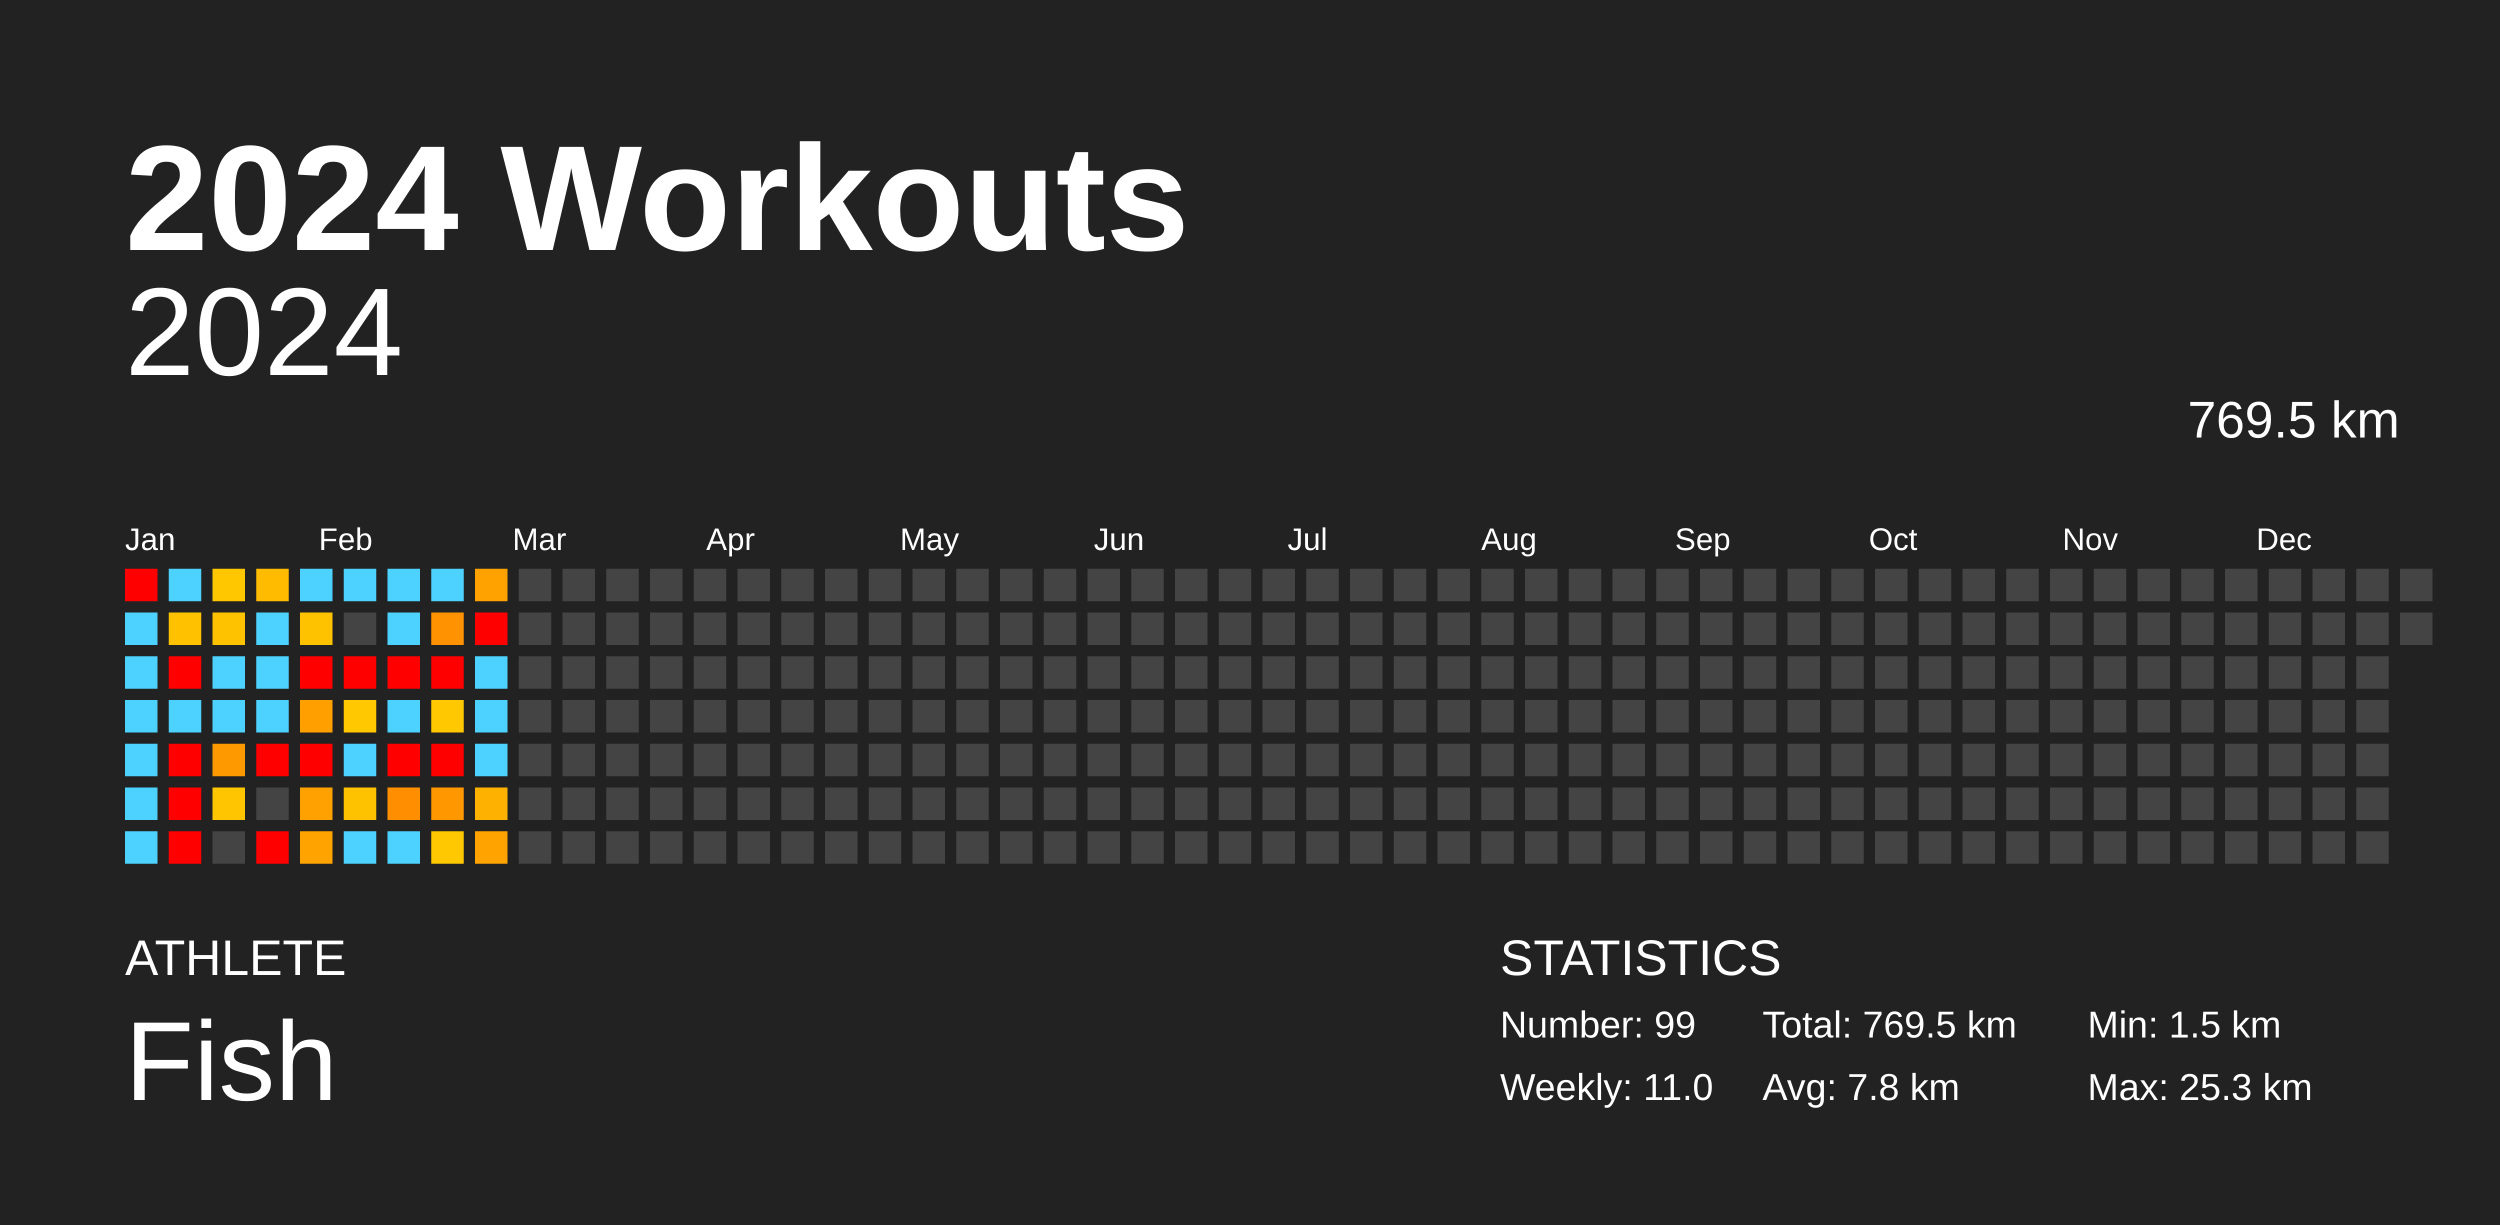
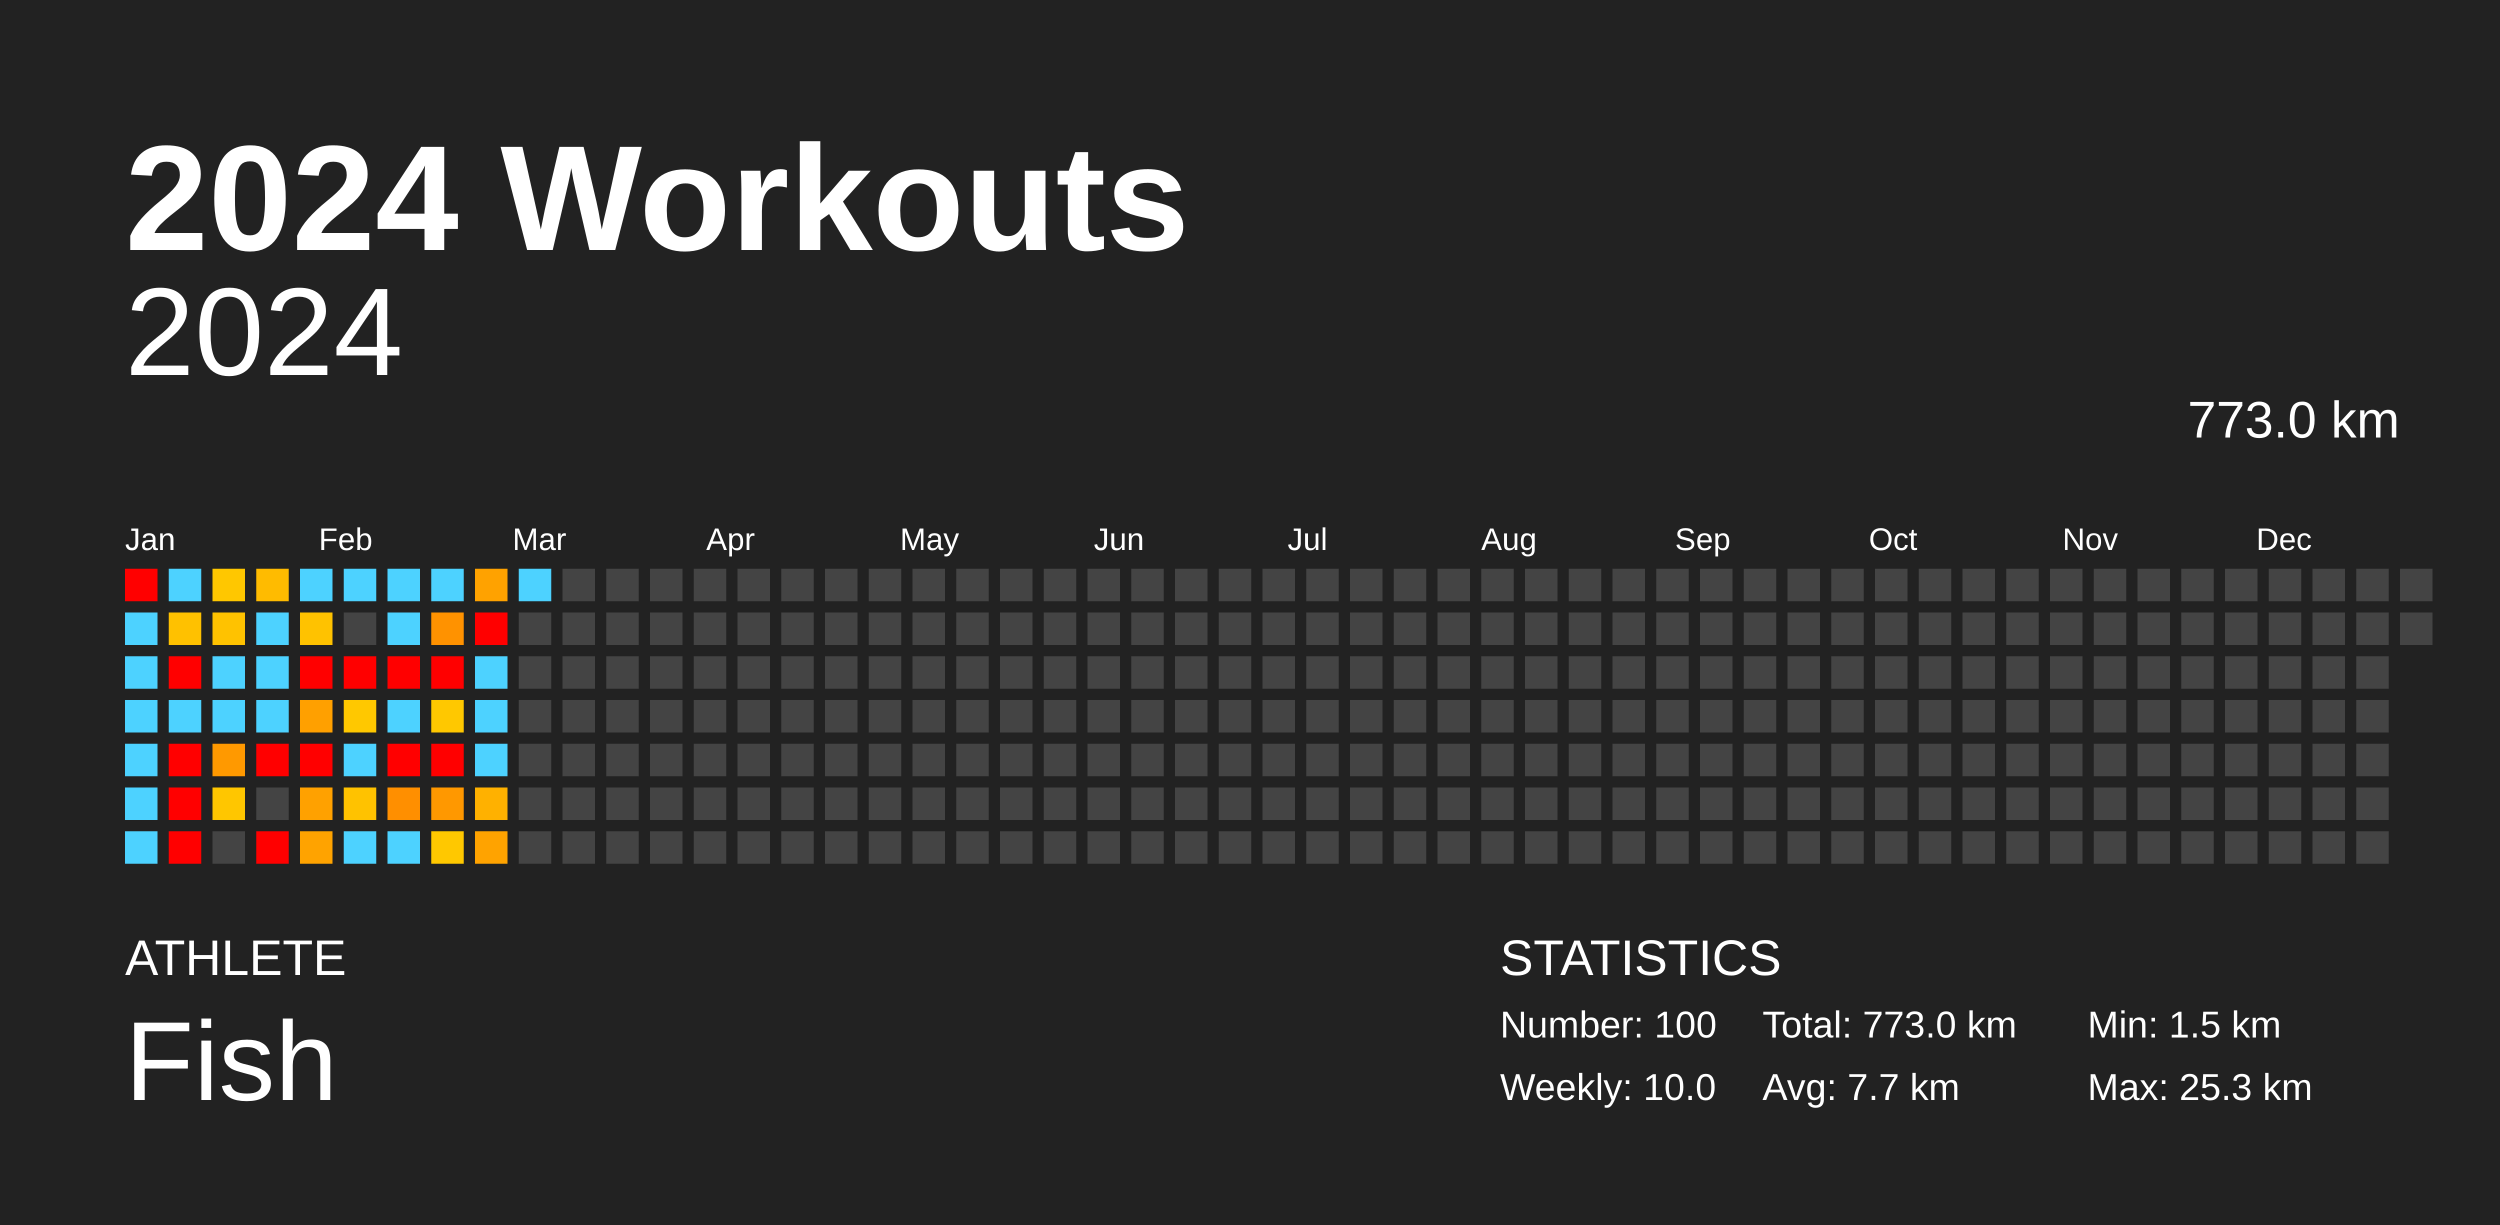
<svg xmlns="http://www.w3.org/2000/svg" baseProfile="full" height="98mm" version="1.1" viewBox="0,0,200,98" width="200mm">
  <defs />
  <rect fill="#222222" height="98" width="200" x="0" y="0" />
  <text fill="#FFFFFF" style="font-size:12px; font-family:Arial; font-weight:bold;" x="10" y="20">2024 Workouts</text>
  <text fill="#FFFFFF" style="font-size:4px; font-family:Arial" x="10" y="78">ATHLETE</text>
  <text fill="#FFFFFF" style="font-size:9px; font-family:Arial" x="10" y="88">Fish</text>
  <text fill="#FFFFFF" style="font-size:4px; font-family:Arial" x="120" y="78">STATISTICS</text>
-   <text fill="#FFFFFF" style="font-size:3px; font-family:Arial" x="120" y="83">Number: 99</text>
-   <text fill="#FFFFFF" style="font-size:3px; font-family:Arial" x="120" y="88">Weekly: 11.0</text>
-   <text fill="#FFFFFF" style="font-size:3px; font-family:Arial" x="141" y="83">Total: 769.5 km</text>
-   <text fill="#FFFFFF" style="font-size:3px; font-family:Arial" x="141" y="88">Avg: 7.8 km</text>
+   <text fill="#FFFFFF" style="font-size:3px; font-family:Arial" x="120" y="83">Number: 100</text>
+   <text fill="#FFFFFF" style="font-size:3px; font-family:Arial" x="120" y="88">Weekly: 10.0</text>
+   <text fill="#FFFFFF" style="font-size:3px; font-family:Arial" x="141" y="83">Total: 773.0 km</text>
+   <text fill="#FFFFFF" style="font-size:3px; font-family:Arial" x="141" y="88">Avg: 7.7 km</text>
  <text fill="#FFFFFF" style="font-size:3px; font-family:Arial" x="167" y="83">Min: 1.5 km</text>
  <text fill="#FFFFFF" style="font-size:3px; font-family:Arial" x="167" y="88">Max: 25.3 km</text>
  <text alignment-baseline="hanging" fill="#FFFFFF" style="font-size:10.0px; font-family:Arial;" x="10" y="30">2024</text>
-   <text alignment-baseline="hanging" fill="#FFFFFF" style="font-size:4.125px; font-family:Arial;" x="175" y="35">769.5 km</text>
+   <text alignment-baseline="hanging" fill="#FFFFFF" style="font-size:4.125px; font-family:Arial;" x="175" y="35">773.0 km</text>
  <text fill="#FFFFFF" style="font-size:2.5px; font-family:Arial" x="10.0" y="44">Jan</text>
  <text fill="#FFFFFF" style="font-size:2.5px; font-family:Arial" x="25.5" y="44">Feb</text>
  <text fill="#FFFFFF" style="font-size:2.5px; font-family:Arial" x="41.0" y="44">Mar</text>
  <text fill="#FFFFFF" style="font-size:2.5px; font-family:Arial" x="56.5" y="44">Apr</text>
  <text fill="#FFFFFF" style="font-size:2.5px; font-family:Arial" x="72.0" y="44">May</text>
  <text fill="#FFFFFF" style="font-size:2.5px; font-family:Arial" x="87.5" y="44">Jun</text>
  <text fill="#FFFFFF" style="font-size:2.5px; font-family:Arial" x="103.0" y="44">Jul</text>
  <text fill="#FFFFFF" style="font-size:2.5px; font-family:Arial" x="118.5" y="44">Aug</text>
  <text fill="#FFFFFF" style="font-size:2.5px; font-family:Arial" x="134.0" y="44">Sep</text>
  <text fill="#FFFFFF" style="font-size:2.5px; font-family:Arial" x="149.5" y="44">Oct</text>
  <text fill="#FFFFFF" style="font-size:2.5px; font-family:Arial" x="165.0" y="44">Nov</text>
  <text fill="#FFFFFF" style="font-size:2.5px; font-family:Arial" x="180.5" y="44">Dec</text>
  <rect fill="red" height="2.6" width="2.6" x="10.0" y="45.5" />
  <rect fill="#4dd2ff" height="2.6" width="2.6" x="10.0" y="49.0" />
  <rect fill="#4dd2ff" height="2.6" width="2.6" x="10.0" y="52.5" />
  <rect fill="#4dd2ff" height="2.6" width="2.6" x="10.0" y="56.0" />
  <rect fill="#4dd2ff" height="2.6" width="2.6" x="10.0" y="59.5" />
  <rect fill="#4dd2ff" height="2.6" width="2.6" x="10.0" y="63.0" />
  <rect fill="#4dd2ff" height="2.6" width="2.6" x="10.0" y="66.5" />
  <rect fill="#4dd2ff" height="2.6" width="2.6" x="13.5" y="45.5" />
  <rect fill="#ffc100" height="2.6" width="2.6" x="13.5" y="49.0" />
  <rect fill="red" height="2.6" width="2.6" x="13.5" y="52.5" />
  <rect fill="#4dd2ff" height="2.6" width="2.6" x="13.5" y="56.0" />
  <rect fill="red" height="2.6" width="2.6" x="13.5" y="59.5" />
  <rect fill="red" height="2.6" width="2.6" x="13.5" y="63.0" />
  <rect fill="red" height="2.6" width="2.6" x="13.5" y="66.5" />
  <rect fill="#ffc700" height="2.6" width="2.6" x="17.0" y="45.5" />
  <rect fill="#ffc200" height="2.6" width="2.6" x="17.0" y="49.0" />
  <rect fill="#4dd2ff" height="2.6" width="2.6" x="17.0" y="52.5" />
  <rect fill="#4dd2ff" height="2.6" width="2.6" x="17.0" y="56.0" />
  <rect fill="#ff9900" height="2.6" width="2.6" x="17.0" y="59.5" />
  <rect fill="#ffc600" height="2.6" width="2.6" x="17.0" y="63.0" />
  <rect fill="#444444" height="2.6" width="2.6" x="17.0" y="66.5" />
  <rect fill="#ffbb00" height="2.6" width="2.6" x="20.5" y="45.5" />
  <rect fill="#4dd2ff" height="2.6" width="2.6" x="20.5" y="49.0" />
  <rect fill="#4dd2ff" height="2.6" width="2.6" x="20.5" y="52.5" />
  <rect fill="#4dd2ff" height="2.6" width="2.6" x="20.5" y="56.0" />
  <rect fill="red" height="2.6" width="2.6" x="20.5" y="59.5" />
  <rect fill="#444444" height="2.6" width="2.6" x="20.5" y="63.0" />
  <rect fill="red" height="2.6" width="2.6" x="20.5" y="66.5" />
  <rect fill="#4dd2ff" height="2.6" width="2.6" x="24.0" y="45.5" />
  <rect fill="#ffc200" height="2.6" width="2.6" x="24.0" y="49.0" />
  <rect fill="red" height="2.6" width="2.6" x="24.0" y="52.5" />
  <rect fill="#ffa000" height="2.6" width="2.6" x="24.0" y="56.0" />
  <rect fill="red" height="2.6" width="2.6" x="24.0" y="59.5" />
  <rect fill="#ffa100" height="2.6" width="2.6" x="24.0" y="63.0" />
  <rect fill="#ffa300" height="2.6" width="2.6" x="24.0" y="66.5" />
  <rect fill="#4dd2ff" height="2.6" width="2.6" x="27.5" y="45.5" />
  <rect fill="#444444" height="2.6" width="2.6" x="27.5" y="49.0" />
  <rect fill="red" height="2.6" width="2.6" x="27.5" y="52.5" />
  <rect fill="#ffc800" height="2.6" width="2.6" x="27.5" y="56.0" />
  <rect fill="#4dd2ff" height="2.6" width="2.6" x="27.5" y="59.5" />
  <rect fill="#ffc200" height="2.6" width="2.6" x="27.5" y="63.0" />
  <rect fill="#4dd2ff" height="2.6" width="2.6" x="27.5" y="66.5" />
  <rect fill="#4dd2ff" height="2.6" width="2.6" x="31.0" y="45.5" />
  <rect fill="#4dd2ff" height="2.6" width="2.6" x="31.0" y="49.0" />
  <rect fill="red" height="2.6" width="2.6" x="31.0" y="52.5" />
  <rect fill="#4dd2ff" height="2.6" width="2.6" x="31.0" y="56.0" />
  <rect fill="red" height="2.6" width="2.6" x="31.0" y="59.5" />
  <rect fill="#ff8f00" height="2.6" width="2.6" x="31.0" y="63.0" />
  <rect fill="#4dd2ff" height="2.6" width="2.6" x="31.0" y="66.5" />
  <rect fill="#4dd2ff" height="2.6" width="2.6" x="34.5" y="45.5" />
  <rect fill="#ff9200" height="2.6" width="2.6" x="34.5" y="49.0" />
  <rect fill="red" height="2.6" width="2.6" x="34.5" y="52.5" />
  <rect fill="#ffc800" height="2.6" width="2.6" x="34.5" y="56.0" />
  <rect fill="red" height="2.6" width="2.6" x="34.5" y="59.5" />
  <rect fill="#ff9800" height="2.6" width="2.6" x="34.5" y="63.0" />
  <rect fill="#ffc800" height="2.6" width="2.6" x="34.5" y="66.5" />
  <rect fill="#ffa200" height="2.6" width="2.6" x="38.0" y="45.5" />
  <rect fill="red" height="2.6" width="2.6" x="38.0" y="49.0" />
  <rect fill="#4dd2ff" height="2.6" width="2.6" x="38.0" y="52.5" />
  <rect fill="#4dd2ff" height="2.6" width="2.6" x="38.0" y="56.0" />
  <rect fill="#4dd2ff" height="2.6" width="2.6" x="38.0" y="59.5" />
  <rect fill="#ffb100" height="2.6" width="2.6" x="38.0" y="63.0" />
  <rect fill="#ffa300" height="2.6" width="2.6" x="38.0" y="66.5" />
-   <rect fill="#444444" height="2.6" width="2.6" x="41.5" y="45.5" />
+   <rect fill="#4dd2ff" height="2.6" width="2.6" x="41.5" y="45.5" />
  <rect fill="#444444" height="2.6" width="2.6" x="41.5" y="49.0" />
  <rect fill="#444444" height="2.6" width="2.6" x="41.5" y="52.5" />
  <rect fill="#444444" height="2.6" width="2.6" x="41.5" y="56.0" />
  <rect fill="#444444" height="2.6" width="2.6" x="41.5" y="59.5" />
  <rect fill="#444444" height="2.6" width="2.6" x="41.5" y="63.0" />
  <rect fill="#444444" height="2.6" width="2.6" x="41.5" y="66.5" />
  <rect fill="#444444" height="2.6" width="2.6" x="45.0" y="45.5" />
  <rect fill="#444444" height="2.6" width="2.6" x="45.0" y="49.0" />
  <rect fill="#444444" height="2.6" width="2.6" x="45.0" y="52.5" />
  <rect fill="#444444" height="2.6" width="2.6" x="45.0" y="56.0" />
  <rect fill="#444444" height="2.6" width="2.6" x="45.0" y="59.5" />
  <rect fill="#444444" height="2.6" width="2.6" x="45.0" y="63.0" />
  <rect fill="#444444" height="2.6" width="2.6" x="45.0" y="66.5" />
  <rect fill="#444444" height="2.6" width="2.6" x="48.5" y="45.5" />
  <rect fill="#444444" height="2.6" width="2.6" x="48.5" y="49.0" />
  <rect fill="#444444" height="2.6" width="2.6" x="48.5" y="52.5" />
  <rect fill="#444444" height="2.6" width="2.6" x="48.5" y="56.0" />
  <rect fill="#444444" height="2.6" width="2.6" x="48.5" y="59.5" />
  <rect fill="#444444" height="2.6" width="2.6" x="48.5" y="63.0" />
  <rect fill="#444444" height="2.6" width="2.6" x="48.5" y="66.5" />
  <rect fill="#444444" height="2.6" width="2.6" x="52.0" y="45.5" />
  <rect fill="#444444" height="2.6" width="2.6" x="52.0" y="49.0" />
  <rect fill="#444444" height="2.6" width="2.6" x="52.0" y="52.5" />
  <rect fill="#444444" height="2.6" width="2.6" x="52.0" y="56.0" />
  <rect fill="#444444" height="2.6" width="2.6" x="52.0" y="59.5" />
  <rect fill="#444444" height="2.6" width="2.6" x="52.0" y="63.0" />
  <rect fill="#444444" height="2.6" width="2.6" x="52.0" y="66.5" />
  <rect fill="#444444" height="2.6" width="2.6" x="55.5" y="45.5" />
  <rect fill="#444444" height="2.6" width="2.6" x="55.5" y="49.0" />
  <rect fill="#444444" height="2.6" width="2.6" x="55.5" y="52.5" />
  <rect fill="#444444" height="2.6" width="2.6" x="55.5" y="56.0" />
  <rect fill="#444444" height="2.6" width="2.6" x="55.5" y="59.5" />
  <rect fill="#444444" height="2.6" width="2.6" x="55.5" y="63.0" />
  <rect fill="#444444" height="2.6" width="2.6" x="55.5" y="66.5" />
  <rect fill="#444444" height="2.6" width="2.6" x="59.0" y="45.5" />
  <rect fill="#444444" height="2.6" width="2.6" x="59.0" y="49.0" />
  <rect fill="#444444" height="2.6" width="2.6" x="59.0" y="52.5" />
  <rect fill="#444444" height="2.6" width="2.6" x="59.0" y="56.0" />
  <rect fill="#444444" height="2.6" width="2.6" x="59.0" y="59.5" />
  <rect fill="#444444" height="2.6" width="2.6" x="59.0" y="63.0" />
  <rect fill="#444444" height="2.6" width="2.6" x="59.0" y="66.5" />
  <rect fill="#444444" height="2.6" width="2.6" x="62.5" y="45.5" />
  <rect fill="#444444" height="2.6" width="2.6" x="62.5" y="49.0" />
  <rect fill="#444444" height="2.6" width="2.6" x="62.5" y="52.5" />
  <rect fill="#444444" height="2.6" width="2.6" x="62.5" y="56.0" />
  <rect fill="#444444" height="2.6" width="2.6" x="62.5" y="59.5" />
  <rect fill="#444444" height="2.6" width="2.6" x="62.5" y="63.0" />
  <rect fill="#444444" height="2.6" width="2.6" x="62.5" y="66.5" />
  <rect fill="#444444" height="2.6" width="2.6" x="66.0" y="45.5" />
  <rect fill="#444444" height="2.6" width="2.6" x="66.0" y="49.0" />
  <rect fill="#444444" height="2.6" width="2.6" x="66.0" y="52.5" />
  <rect fill="#444444" height="2.6" width="2.6" x="66.0" y="56.0" />
  <rect fill="#444444" height="2.6" width="2.6" x="66.0" y="59.5" />
  <rect fill="#444444" height="2.6" width="2.6" x="66.0" y="63.0" />
  <rect fill="#444444" height="2.6" width="2.6" x="66.0" y="66.5" />
  <rect fill="#444444" height="2.6" width="2.6" x="69.5" y="45.5" />
  <rect fill="#444444" height="2.6" width="2.6" x="69.5" y="49.0" />
  <rect fill="#444444" height="2.6" width="2.6" x="69.5" y="52.5" />
  <rect fill="#444444" height="2.6" width="2.6" x="69.5" y="56.0" />
  <rect fill="#444444" height="2.6" width="2.6" x="69.5" y="59.5" />
  <rect fill="#444444" height="2.6" width="2.6" x="69.5" y="63.0" />
  <rect fill="#444444" height="2.6" width="2.6" x="69.5" y="66.5" />
  <rect fill="#444444" height="2.6" width="2.6" x="73.0" y="45.5" />
  <rect fill="#444444" height="2.6" width="2.6" x="73.0" y="49.0" />
  <rect fill="#444444" height="2.6" width="2.6" x="73.0" y="52.5" />
  <rect fill="#444444" height="2.6" width="2.6" x="73.0" y="56.0" />
  <rect fill="#444444" height="2.6" width="2.6" x="73.0" y="59.5" />
  <rect fill="#444444" height="2.6" width="2.6" x="73.0" y="63.0" />
  <rect fill="#444444" height="2.6" width="2.6" x="73.0" y="66.5" />
  <rect fill="#444444" height="2.6" width="2.6" x="76.5" y="45.5" />
  <rect fill="#444444" height="2.6" width="2.6" x="76.5" y="49.0" />
  <rect fill="#444444" height="2.6" width="2.6" x="76.5" y="52.5" />
  <rect fill="#444444" height="2.6" width="2.6" x="76.5" y="56.0" />
  <rect fill="#444444" height="2.6" width="2.6" x="76.5" y="59.5" />
  <rect fill="#444444" height="2.6" width="2.6" x="76.5" y="63.0" />
  <rect fill="#444444" height="2.6" width="2.6" x="76.5" y="66.5" />
  <rect fill="#444444" height="2.6" width="2.6" x="80.0" y="45.5" />
  <rect fill="#444444" height="2.6" width="2.6" x="80.0" y="49.0" />
  <rect fill="#444444" height="2.6" width="2.6" x="80.0" y="52.5" />
  <rect fill="#444444" height="2.6" width="2.6" x="80.0" y="56.0" />
  <rect fill="#444444" height="2.6" width="2.6" x="80.0" y="59.5" />
  <rect fill="#444444" height="2.6" width="2.6" x="80.0" y="63.0" />
  <rect fill="#444444" height="2.6" width="2.6" x="80.0" y="66.5" />
  <rect fill="#444444" height="2.6" width="2.6" x="83.5" y="45.5" />
  <rect fill="#444444" height="2.6" width="2.6" x="83.5" y="49.0" />
  <rect fill="#444444" height="2.6" width="2.6" x="83.5" y="52.5" />
  <rect fill="#444444" height="2.6" width="2.6" x="83.5" y="56.0" />
  <rect fill="#444444" height="2.6" width="2.6" x="83.5" y="59.5" />
  <rect fill="#444444" height="2.6" width="2.6" x="83.5" y="63.0" />
  <rect fill="#444444" height="2.6" width="2.6" x="83.5" y="66.5" />
  <rect fill="#444444" height="2.6" width="2.6" x="87.0" y="45.5" />
  <rect fill="#444444" height="2.6" width="2.6" x="87.0" y="49.0" />
  <rect fill="#444444" height="2.6" width="2.6" x="87.0" y="52.5" />
  <rect fill="#444444" height="2.6" width="2.6" x="87.0" y="56.0" />
  <rect fill="#444444" height="2.6" width="2.6" x="87.0" y="59.5" />
  <rect fill="#444444" height="2.6" width="2.6" x="87.0" y="63.0" />
  <rect fill="#444444" height="2.6" width="2.6" x="87.0" y="66.5" />
  <rect fill="#444444" height="2.6" width="2.6" x="90.5" y="45.5" />
  <rect fill="#444444" height="2.6" width="2.6" x="90.5" y="49.0" />
  <rect fill="#444444" height="2.6" width="2.6" x="90.5" y="52.5" />
  <rect fill="#444444" height="2.6" width="2.6" x="90.5" y="56.0" />
  <rect fill="#444444" height="2.6" width="2.6" x="90.5" y="59.5" />
  <rect fill="#444444" height="2.6" width="2.6" x="90.5" y="63.0" />
  <rect fill="#444444" height="2.6" width="2.6" x="90.5" y="66.5" />
  <rect fill="#444444" height="2.6" width="2.6" x="94.0" y="45.5" />
  <rect fill="#444444" height="2.6" width="2.6" x="94.0" y="49.0" />
  <rect fill="#444444" height="2.6" width="2.6" x="94.0" y="52.5" />
  <rect fill="#444444" height="2.6" width="2.6" x="94.0" y="56.0" />
  <rect fill="#444444" height="2.6" width="2.6" x="94.0" y="59.5" />
  <rect fill="#444444" height="2.6" width="2.6" x="94.0" y="63.0" />
  <rect fill="#444444" height="2.6" width="2.6" x="94.0" y="66.5" />
  <rect fill="#444444" height="2.6" width="2.6" x="97.5" y="45.5" />
  <rect fill="#444444" height="2.6" width="2.6" x="97.5" y="49.0" />
  <rect fill="#444444" height="2.6" width="2.6" x="97.5" y="52.5" />
  <rect fill="#444444" height="2.6" width="2.6" x="97.5" y="56.0" />
  <rect fill="#444444" height="2.6" width="2.6" x="97.5" y="59.5" />
  <rect fill="#444444" height="2.6" width="2.6" x="97.5" y="63.0" />
  <rect fill="#444444" height="2.6" width="2.6" x="97.5" y="66.5" />
  <rect fill="#444444" height="2.6" width="2.6" x="101.0" y="45.5" />
  <rect fill="#444444" height="2.6" width="2.6" x="101.0" y="49.0" />
  <rect fill="#444444" height="2.6" width="2.6" x="101.0" y="52.5" />
  <rect fill="#444444" height="2.6" width="2.6" x="101.0" y="56.0" />
  <rect fill="#444444" height="2.6" width="2.6" x="101.0" y="59.5" />
  <rect fill="#444444" height="2.6" width="2.6" x="101.0" y="63.0" />
  <rect fill="#444444" height="2.6" width="2.6" x="101.0" y="66.5" />
  <rect fill="#444444" height="2.6" width="2.6" x="104.5" y="45.5" />
  <rect fill="#444444" height="2.6" width="2.6" x="104.5" y="49.0" />
  <rect fill="#444444" height="2.6" width="2.6" x="104.5" y="52.5" />
  <rect fill="#444444" height="2.6" width="2.6" x="104.5" y="56.0" />
  <rect fill="#444444" height="2.6" width="2.6" x="104.5" y="59.5" />
  <rect fill="#444444" height="2.6" width="2.6" x="104.5" y="63.0" />
  <rect fill="#444444" height="2.6" width="2.6" x="104.5" y="66.5" />
  <rect fill="#444444" height="2.6" width="2.6" x="108.0" y="45.5" />
  <rect fill="#444444" height="2.6" width="2.6" x="108.0" y="49.0" />
  <rect fill="#444444" height="2.6" width="2.6" x="108.0" y="52.5" />
  <rect fill="#444444" height="2.6" width="2.6" x="108.0" y="56.0" />
  <rect fill="#444444" height="2.6" width="2.6" x="108.0" y="59.5" />
  <rect fill="#444444" height="2.6" width="2.6" x="108.0" y="63.0" />
  <rect fill="#444444" height="2.6" width="2.6" x="108.0" y="66.5" />
  <rect fill="#444444" height="2.6" width="2.6" x="111.5" y="45.5" />
  <rect fill="#444444" height="2.6" width="2.6" x="111.5" y="49.0" />
  <rect fill="#444444" height="2.6" width="2.6" x="111.5" y="52.5" />
  <rect fill="#444444" height="2.6" width="2.6" x="111.5" y="56.0" />
  <rect fill="#444444" height="2.6" width="2.6" x="111.5" y="59.5" />
  <rect fill="#444444" height="2.6" width="2.6" x="111.5" y="63.0" />
  <rect fill="#444444" height="2.6" width="2.6" x="111.5" y="66.5" />
  <rect fill="#444444" height="2.6" width="2.6" x="115.0" y="45.5" />
  <rect fill="#444444" height="2.6" width="2.6" x="115.0" y="49.0" />
  <rect fill="#444444" height="2.6" width="2.6" x="115.0" y="52.5" />
  <rect fill="#444444" height="2.6" width="2.6" x="115.0" y="56.0" />
  <rect fill="#444444" height="2.6" width="2.6" x="115.0" y="59.5" />
  <rect fill="#444444" height="2.6" width="2.6" x="115.0" y="63.0" />
  <rect fill="#444444" height="2.6" width="2.6" x="115.0" y="66.5" />
  <rect fill="#444444" height="2.6" width="2.6" x="118.5" y="45.5" />
  <rect fill="#444444" height="2.6" width="2.6" x="118.5" y="49.0" />
  <rect fill="#444444" height="2.6" width="2.6" x="118.5" y="52.5" />
  <rect fill="#444444" height="2.6" width="2.6" x="118.5" y="56.0" />
  <rect fill="#444444" height="2.6" width="2.6" x="118.5" y="59.5" />
  <rect fill="#444444" height="2.6" width="2.6" x="118.5" y="63.0" />
  <rect fill="#444444" height="2.6" width="2.6" x="118.5" y="66.5" />
  <rect fill="#444444" height="2.6" width="2.6" x="122.0" y="45.5" />
  <rect fill="#444444" height="2.6" width="2.6" x="122.0" y="49.0" />
  <rect fill="#444444" height="2.6" width="2.6" x="122.0" y="52.5" />
  <rect fill="#444444" height="2.6" width="2.6" x="122.0" y="56.0" />
  <rect fill="#444444" height="2.6" width="2.6" x="122.0" y="59.5" />
  <rect fill="#444444" height="2.6" width="2.6" x="122.0" y="63.0" />
  <rect fill="#444444" height="2.6" width="2.6" x="122.0" y="66.5" />
  <rect fill="#444444" height="2.6" width="2.6" x="125.5" y="45.5" />
  <rect fill="#444444" height="2.6" width="2.6" x="125.5" y="49.0" />
  <rect fill="#444444" height="2.6" width="2.6" x="125.5" y="52.5" />
  <rect fill="#444444" height="2.6" width="2.6" x="125.5" y="56.0" />
  <rect fill="#444444" height="2.6" width="2.6" x="125.5" y="59.5" />
  <rect fill="#444444" height="2.6" width="2.6" x="125.5" y="63.0" />
  <rect fill="#444444" height="2.6" width="2.6" x="125.5" y="66.5" />
  <rect fill="#444444" height="2.6" width="2.6" x="129.0" y="45.5" />
  <rect fill="#444444" height="2.6" width="2.6" x="129.0" y="49.0" />
  <rect fill="#444444" height="2.6" width="2.6" x="129.0" y="52.5" />
  <rect fill="#444444" height="2.6" width="2.6" x="129.0" y="56.0" />
  <rect fill="#444444" height="2.6" width="2.6" x="129.0" y="59.5" />
  <rect fill="#444444" height="2.6" width="2.6" x="129.0" y="63.0" />
  <rect fill="#444444" height="2.6" width="2.6" x="129.0" y="66.5" />
  <rect fill="#444444" height="2.6" width="2.6" x="132.5" y="45.5" />
  <rect fill="#444444" height="2.6" width="2.6" x="132.5" y="49.0" />
  <rect fill="#444444" height="2.6" width="2.6" x="132.5" y="52.5" />
  <rect fill="#444444" height="2.6" width="2.6" x="132.5" y="56.0" />
  <rect fill="#444444" height="2.6" width="2.6" x="132.5" y="59.5" />
  <rect fill="#444444" height="2.6" width="2.6" x="132.5" y="63.0" />
  <rect fill="#444444" height="2.6" width="2.6" x="132.5" y="66.5" />
  <rect fill="#444444" height="2.6" width="2.6" x="136.0" y="45.5" />
  <rect fill="#444444" height="2.6" width="2.6" x="136.0" y="49.0" />
  <rect fill="#444444" height="2.6" width="2.6" x="136.0" y="52.5" />
  <rect fill="#444444" height="2.6" width="2.6" x="136.0" y="56.0" />
  <rect fill="#444444" height="2.6" width="2.6" x="136.0" y="59.5" />
  <rect fill="#444444" height="2.6" width="2.6" x="136.0" y="63.0" />
  <rect fill="#444444" height="2.6" width="2.6" x="136.0" y="66.5" />
  <rect fill="#444444" height="2.6" width="2.6" x="139.5" y="45.5" />
  <rect fill="#444444" height="2.6" width="2.6" x="139.5" y="49.0" />
  <rect fill="#444444" height="2.6" width="2.6" x="139.5" y="52.5" />
  <rect fill="#444444" height="2.6" width="2.6" x="139.5" y="56.0" />
  <rect fill="#444444" height="2.6" width="2.6" x="139.5" y="59.5" />
  <rect fill="#444444" height="2.6" width="2.6" x="139.5" y="63.0" />
  <rect fill="#444444" height="2.6" width="2.6" x="139.5" y="66.5" />
  <rect fill="#444444" height="2.6" width="2.6" x="143.0" y="45.5" />
  <rect fill="#444444" height="2.6" width="2.6" x="143.0" y="49.0" />
  <rect fill="#444444" height="2.6" width="2.6" x="143.0" y="52.5" />
  <rect fill="#444444" height="2.6" width="2.6" x="143.0" y="56.0" />
  <rect fill="#444444" height="2.6" width="2.6" x="143.0" y="59.5" />
  <rect fill="#444444" height="2.6" width="2.6" x="143.0" y="63.0" />
  <rect fill="#444444" height="2.6" width="2.6" x="143.0" y="66.5" />
  <rect fill="#444444" height="2.6" width="2.6" x="146.5" y="45.5" />
  <rect fill="#444444" height="2.6" width="2.6" x="146.5" y="49.0" />
  <rect fill="#444444" height="2.6" width="2.6" x="146.5" y="52.5" />
  <rect fill="#444444" height="2.6" width="2.6" x="146.5" y="56.0" />
  <rect fill="#444444" height="2.6" width="2.6" x="146.5" y="59.5" />
  <rect fill="#444444" height="2.6" width="2.6" x="146.5" y="63.0" />
  <rect fill="#444444" height="2.6" width="2.6" x="146.5" y="66.5" />
  <rect fill="#444444" height="2.6" width="2.6" x="150.0" y="45.5" />
  <rect fill="#444444" height="2.6" width="2.6" x="150.0" y="49.0" />
  <rect fill="#444444" height="2.6" width="2.6" x="150.0" y="52.5" />
  <rect fill="#444444" height="2.6" width="2.6" x="150.0" y="56.0" />
  <rect fill="#444444" height="2.6" width="2.6" x="150.0" y="59.5" />
  <rect fill="#444444" height="2.6" width="2.6" x="150.0" y="63.0" />
  <rect fill="#444444" height="2.6" width="2.6" x="150.0" y="66.5" />
  <rect fill="#444444" height="2.6" width="2.6" x="153.5" y="45.5" />
  <rect fill="#444444" height="2.6" width="2.6" x="153.5" y="49.0" />
  <rect fill="#444444" height="2.6" width="2.6" x="153.5" y="52.5" />
  <rect fill="#444444" height="2.6" width="2.6" x="153.5" y="56.0" />
  <rect fill="#444444" height="2.6" width="2.6" x="153.5" y="59.5" />
  <rect fill="#444444" height="2.6" width="2.6" x="153.5" y="63.0" />
  <rect fill="#444444" height="2.6" width="2.6" x="153.5" y="66.5" />
  <rect fill="#444444" height="2.6" width="2.6" x="157.0" y="45.5" />
  <rect fill="#444444" height="2.6" width="2.6" x="157.0" y="49.0" />
  <rect fill="#444444" height="2.6" width="2.6" x="157.0" y="52.5" />
  <rect fill="#444444" height="2.6" width="2.6" x="157.0" y="56.0" />
  <rect fill="#444444" height="2.6" width="2.6" x="157.0" y="59.5" />
  <rect fill="#444444" height="2.6" width="2.6" x="157.0" y="63.0" />
  <rect fill="#444444" height="2.6" width="2.6" x="157.0" y="66.5" />
  <rect fill="#444444" height="2.6" width="2.6" x="160.5" y="45.5" />
  <rect fill="#444444" height="2.6" width="2.6" x="160.5" y="49.0" />
  <rect fill="#444444" height="2.6" width="2.6" x="160.5" y="52.5" />
  <rect fill="#444444" height="2.6" width="2.6" x="160.5" y="56.0" />
  <rect fill="#444444" height="2.6" width="2.6" x="160.5" y="59.5" />
  <rect fill="#444444" height="2.6" width="2.6" x="160.5" y="63.0" />
  <rect fill="#444444" height="2.6" width="2.6" x="160.5" y="66.5" />
  <rect fill="#444444" height="2.6" width="2.6" x="164.0" y="45.5" />
  <rect fill="#444444" height="2.6" width="2.6" x="164.0" y="49.0" />
  <rect fill="#444444" height="2.6" width="2.6" x="164.0" y="52.5" />
  <rect fill="#444444" height="2.6" width="2.6" x="164.0" y="56.0" />
  <rect fill="#444444" height="2.6" width="2.6" x="164.0" y="59.5" />
  <rect fill="#444444" height="2.6" width="2.6" x="164.0" y="63.0" />
  <rect fill="#444444" height="2.6" width="2.6" x="164.0" y="66.5" />
  <rect fill="#444444" height="2.6" width="2.6" x="167.5" y="45.5" />
  <rect fill="#444444" height="2.6" width="2.6" x="167.5" y="49.0" />
  <rect fill="#444444" height="2.6" width="2.6" x="167.5" y="52.5" />
  <rect fill="#444444" height="2.6" width="2.6" x="167.5" y="56.0" />
  <rect fill="#444444" height="2.6" width="2.6" x="167.5" y="59.5" />
  <rect fill="#444444" height="2.6" width="2.6" x="167.5" y="63.0" />
  <rect fill="#444444" height="2.6" width="2.6" x="167.5" y="66.5" />
  <rect fill="#444444" height="2.6" width="2.6" x="171.0" y="45.5" />
  <rect fill="#444444" height="2.6" width="2.6" x="171.0" y="49.0" />
  <rect fill="#444444" height="2.6" width="2.6" x="171.0" y="52.5" />
  <rect fill="#444444" height="2.6" width="2.6" x="171.0" y="56.0" />
  <rect fill="#444444" height="2.6" width="2.6" x="171.0" y="59.5" />
  <rect fill="#444444" height="2.6" width="2.6" x="171.0" y="63.0" />
  <rect fill="#444444" height="2.6" width="2.6" x="171.0" y="66.5" />
  <rect fill="#444444" height="2.6" width="2.6" x="174.5" y="45.5" />
  <rect fill="#444444" height="2.6" width="2.6" x="174.5" y="49.0" />
  <rect fill="#444444" height="2.6" width="2.6" x="174.5" y="52.5" />
  <rect fill="#444444" height="2.6" width="2.6" x="174.5" y="56.0" />
  <rect fill="#444444" height="2.6" width="2.6" x="174.5" y="59.5" />
  <rect fill="#444444" height="2.6" width="2.6" x="174.5" y="63.0" />
  <rect fill="#444444" height="2.6" width="2.6" x="174.5" y="66.5" />
  <rect fill="#444444" height="2.6" width="2.6" x="178.0" y="45.5" />
  <rect fill="#444444" height="2.6" width="2.6" x="178.0" y="49.0" />
  <rect fill="#444444" height="2.6" width="2.6" x="178.0" y="52.5" />
  <rect fill="#444444" height="2.6" width="2.6" x="178.0" y="56.0" />
  <rect fill="#444444" height="2.6" width="2.6" x="178.0" y="59.5" />
  <rect fill="#444444" height="2.6" width="2.6" x="178.0" y="63.0" />
  <rect fill="#444444" height="2.6" width="2.6" x="178.0" y="66.5" />
  <rect fill="#444444" height="2.6" width="2.6" x="181.5" y="45.5" />
  <rect fill="#444444" height="2.6" width="2.6" x="181.5" y="49.0" />
  <rect fill="#444444" height="2.6" width="2.6" x="181.5" y="52.5" />
  <rect fill="#444444" height="2.6" width="2.6" x="181.5" y="56.0" />
  <rect fill="#444444" height="2.6" width="2.6" x="181.5" y="59.5" />
  <rect fill="#444444" height="2.6" width="2.6" x="181.5" y="63.0" />
  <rect fill="#444444" height="2.6" width="2.6" x="181.5" y="66.5" />
  <rect fill="#444444" height="2.6" width="2.6" x="185.0" y="45.5" />
  <rect fill="#444444" height="2.6" width="2.6" x="185.0" y="49.0" />
  <rect fill="#444444" height="2.6" width="2.6" x="185.0" y="52.5" />
  <rect fill="#444444" height="2.6" width="2.6" x="185.0" y="56.0" />
  <rect fill="#444444" height="2.6" width="2.6" x="185.0" y="59.5" />
  <rect fill="#444444" height="2.6" width="2.6" x="185.0" y="63.0" />
  <rect fill="#444444" height="2.6" width="2.6" x="185.0" y="66.5" />
  <rect fill="#444444" height="2.6" width="2.6" x="188.5" y="45.5" />
  <rect fill="#444444" height="2.6" width="2.6" x="188.5" y="49.0" />
  <rect fill="#444444" height="2.6" width="2.6" x="188.5" y="52.5" />
  <rect fill="#444444" height="2.6" width="2.6" x="188.5" y="56.0" />
  <rect fill="#444444" height="2.6" width="2.6" x="188.5" y="59.5" />
  <rect fill="#444444" height="2.6" width="2.6" x="188.5" y="63.0" />
  <rect fill="#444444" height="2.6" width="2.6" x="188.5" y="66.5" />
  <rect fill="#444444" height="2.6" width="2.6" x="192.0" y="45.5" />
  <rect fill="#444444" height="2.6" width="2.6" x="192.0" y="49.0" />
</svg>
